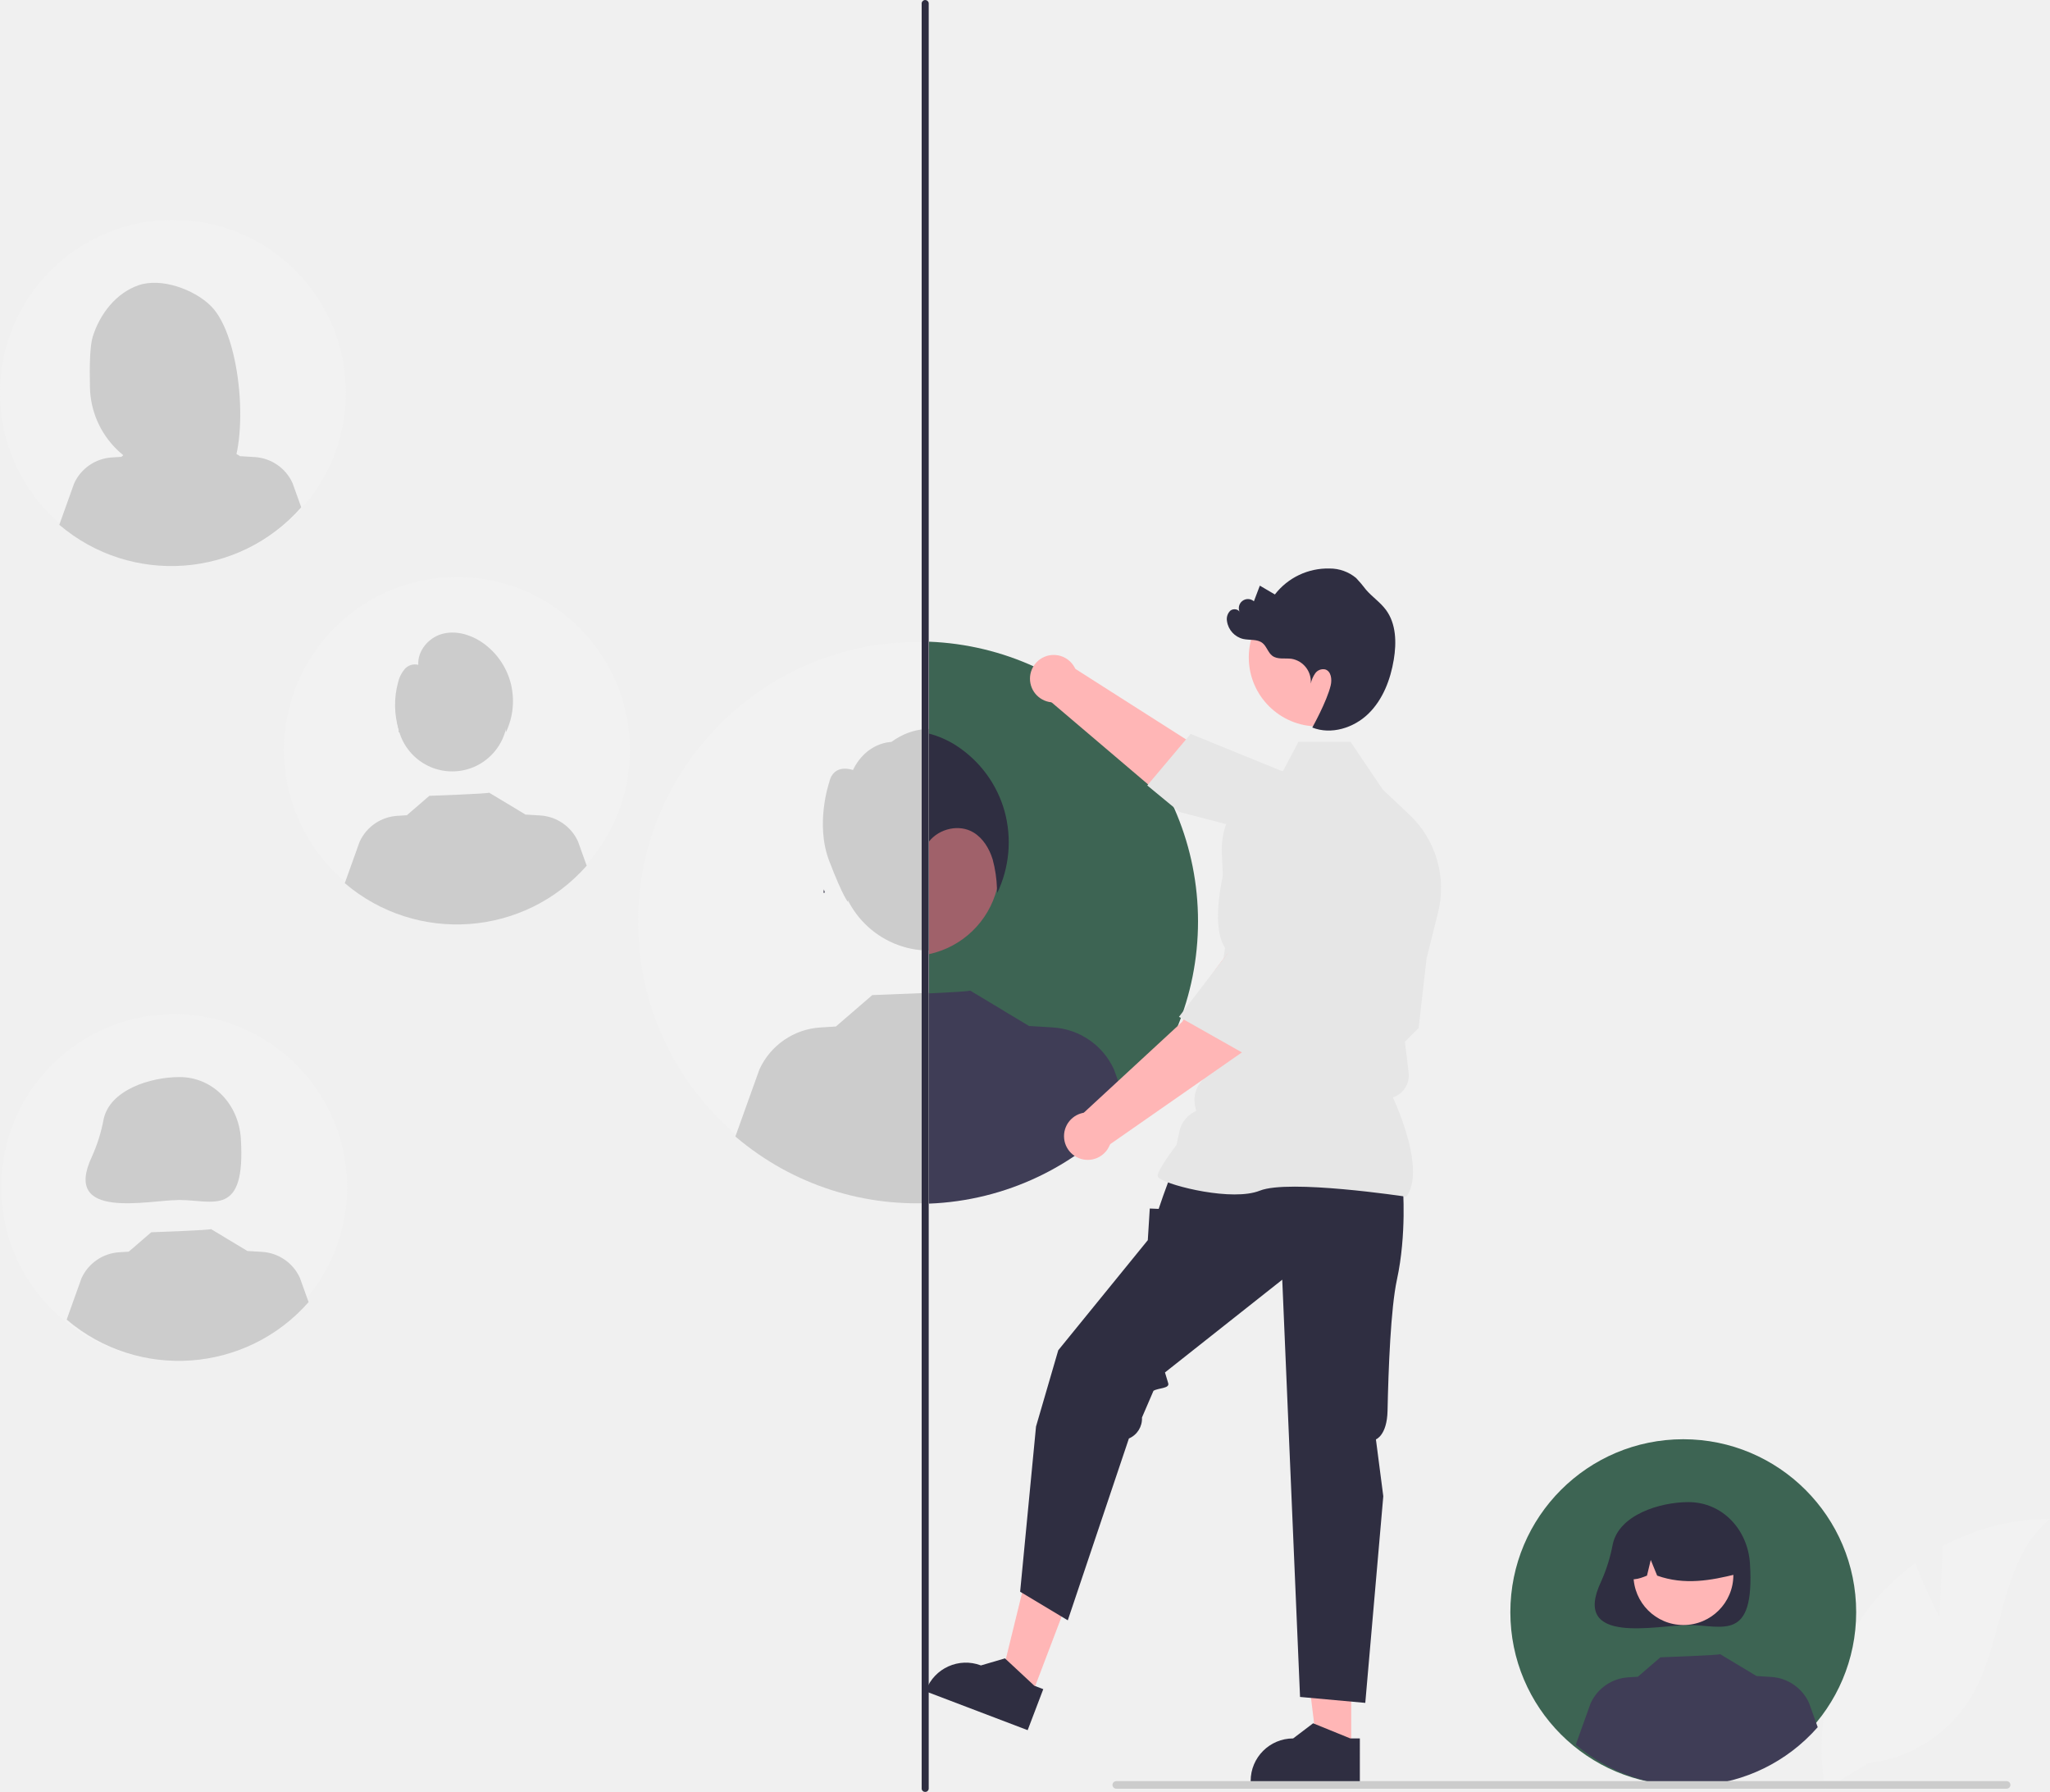
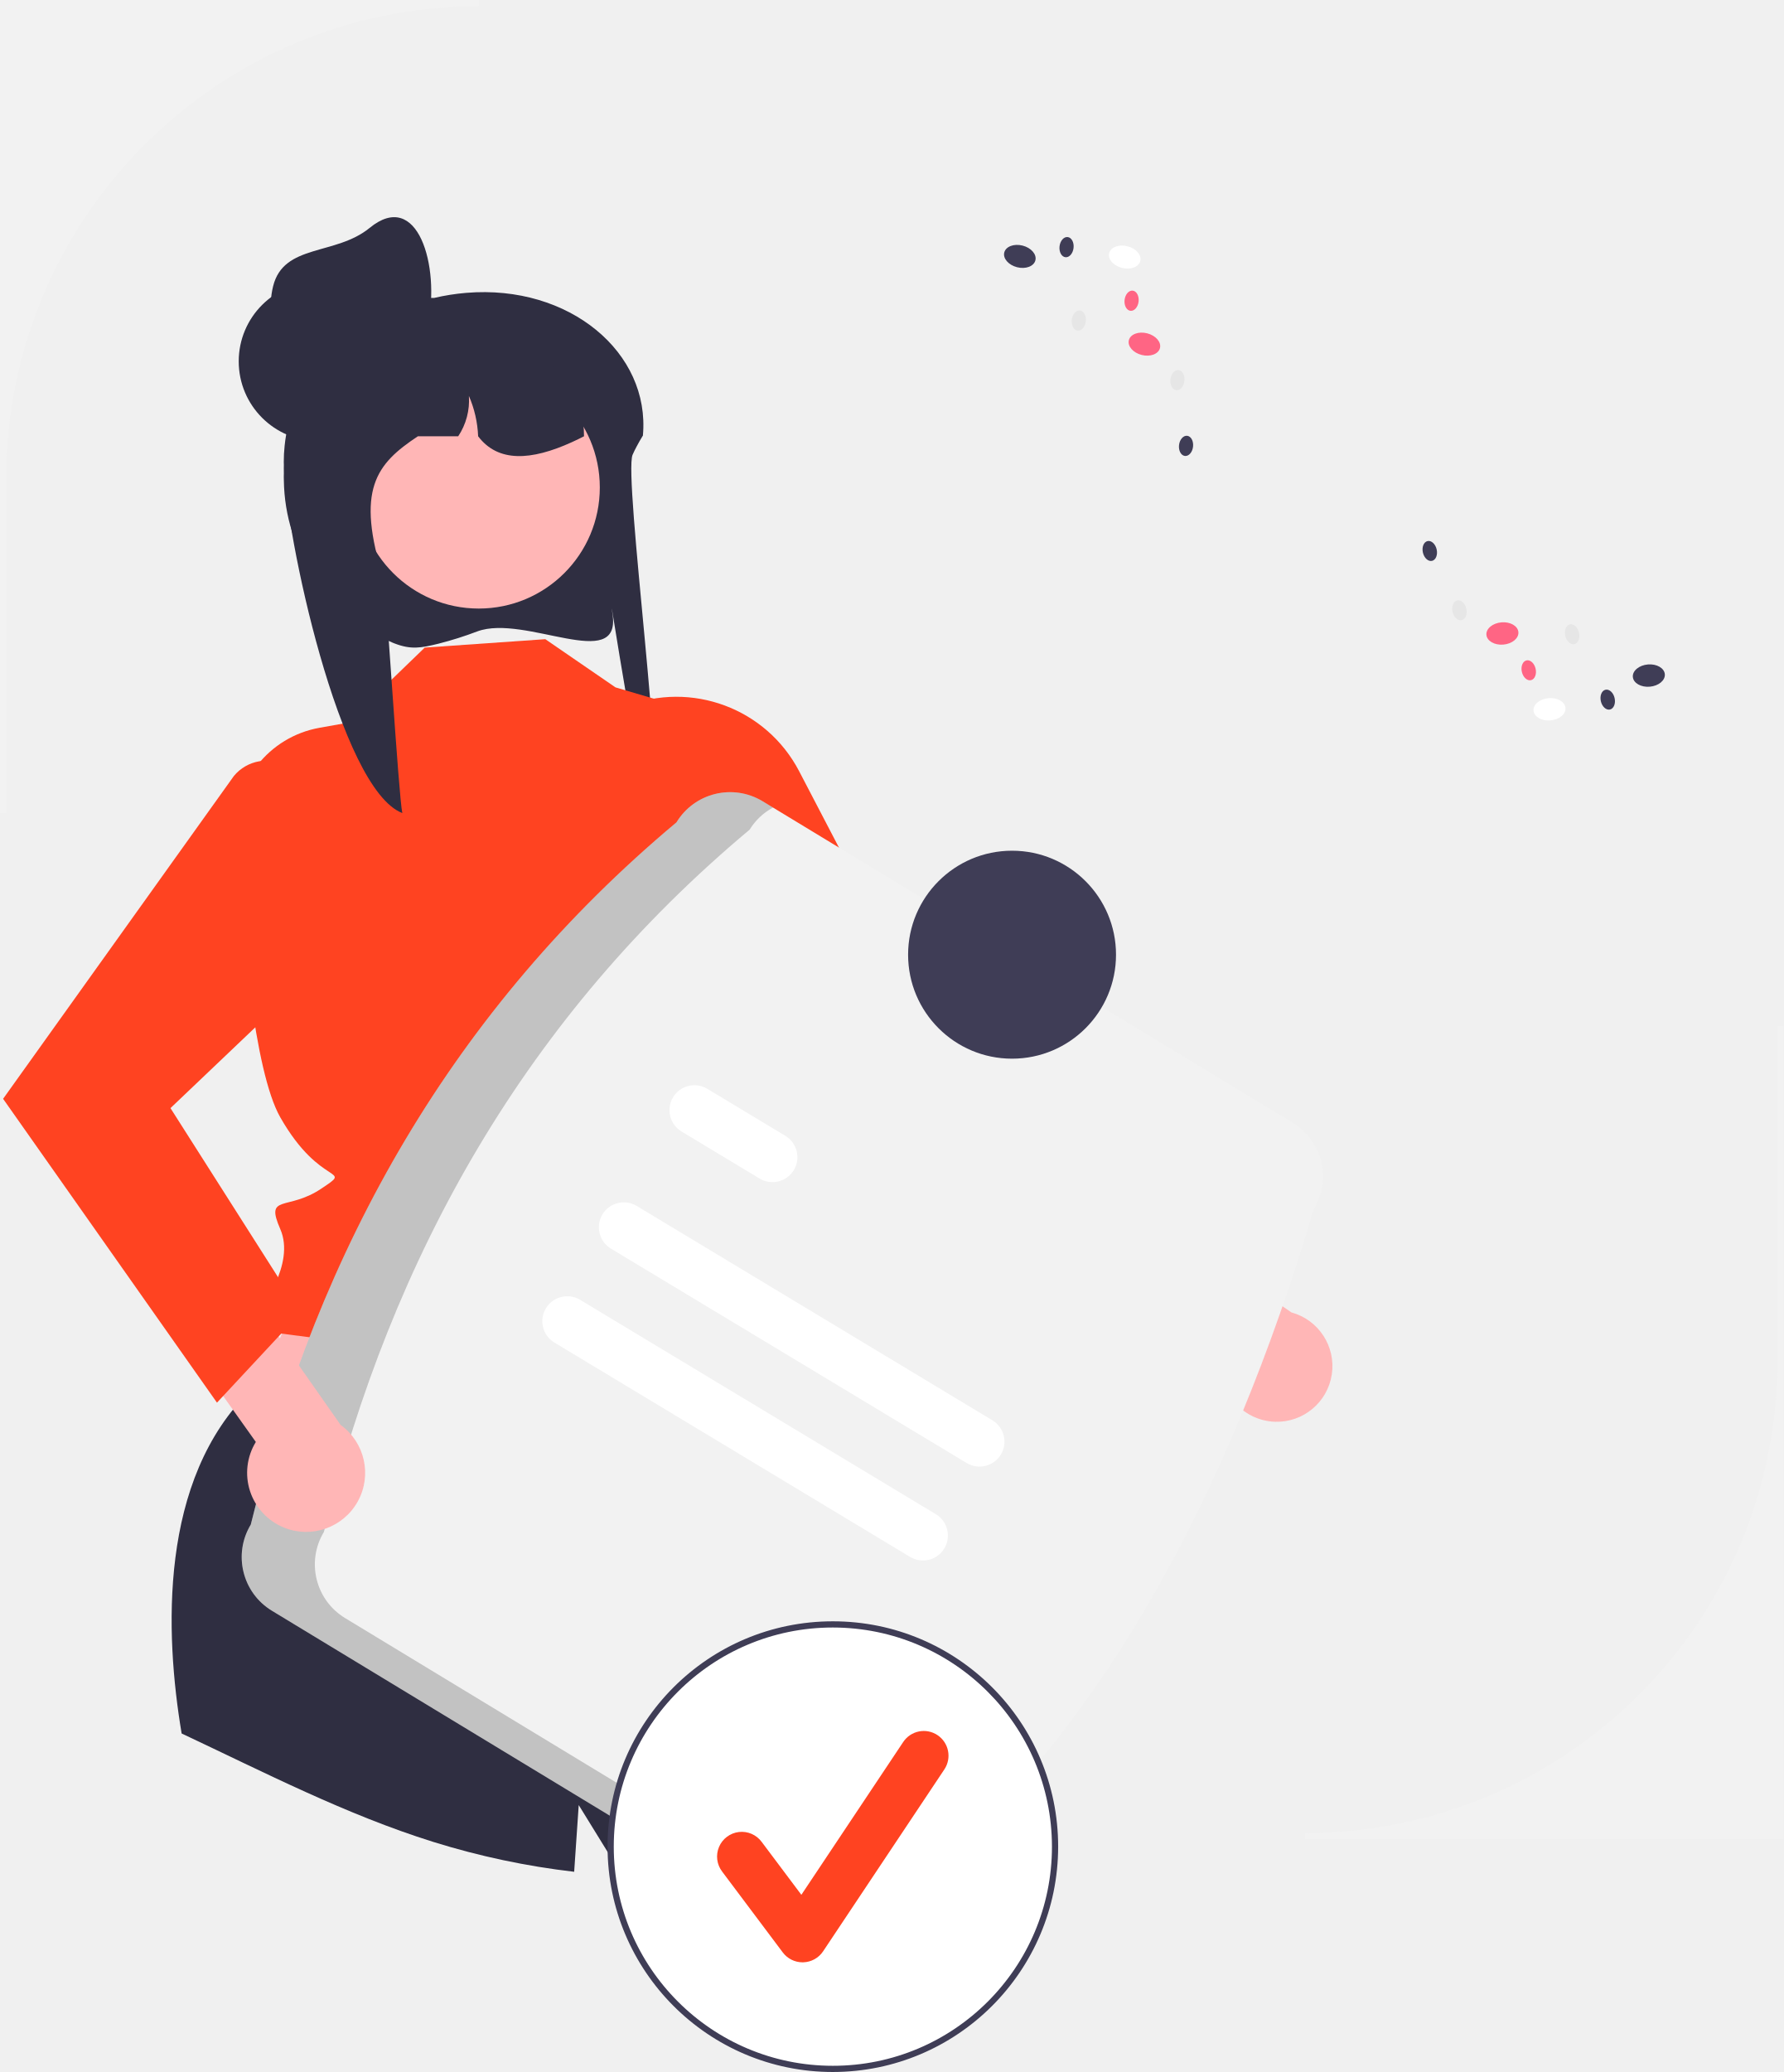
- <svg xmlns="http://www.w3.org/2000/svg" data-name="Layer 1" width="645.354" height="564" viewBox="0 0 645.354 564">
-   <path d="M887.884,677.071l.998-22.434a72.456,72.456,0,0,1,33.796-8.555c-16.231,13.27-14.203,38.851-25.208,56.697A43.582,43.582,0,0,1,865.51,722.919l-13.583,8.316A73.03,73.03,0,0,1,867.32,672.057a70.543,70.543,0,0,1,12.964-12.046C883.538,668.589,887.884,677.071,887.884,677.071Z" transform="translate(-277.323 -168)" fill="#f2f2f2" />
-   <circle cx="529.903" cy="507.44" r="54.434" fill="#3d6453" />
-   <path d="M785.011,654.148a51.145,51.145,0,0,1-3.649,11.647c-9.602,20.314,17.743,13.692,27.516,13.692,10.685,0,20.908,5.618,19.346-19.346-.667-10.664-8.662-19.346-19.346-19.346C799.751,640.794,786.919,644.851,785.011,654.148Z" transform="translate(-277.323 -168)" fill="#2f2e41" />
-   <circle cx="529.953" cy="495.761" r="15.721" fill="#ffb6b6" />
-   <path d="M796.6,647.736a18.008,18.008,0,0,1,27.378,15.716c-8.011,2.011-16.426,3.55-24.969.481l-2.017-4.938-1.189,4.941c-2.602,1.063-5.21,1.963-7.818-.01A18.387,18.387,0,0,1,796.6,647.736Z" transform="translate(-277.323 -168)" fill="#2f2e41" />
-   <path d="M849.552,711.635a54.415,54.415,0,0,1-76.157,5.504l4.669-13.028a14.01,14.01,0,0,1,11.9-8.172l2.97-.182,7.083-6.109s19.084-.681,18.801-1.008l11.56,6.953-.01-.048,4.544.278a14.004,14.004,0,0,1,11.9,8.172Z" transform="translate(-277.323 -168)" fill="#3f3d56" />
-   <path d="M386.192,291.749a54.434,54.434,0,1,1-54.338-54.531A54.294,54.294,0,0,1,386.192,291.749Z" transform="translate(-277.323 -168)" fill="#f2f2f2" />
-   <path d="M306.528,273.945c2.251-7.173,7.369-13.752,14.448-16.177,7.079-2.425,17.445,1.269,22.767,6.573,9.735,9.702,12.111,43.032,5.422,53.564-1.33-.07-5.921-.122-7.267-.173l-1.905-6.348v6.286q-3.218-.099-6.486-.137a28.226,28.226,0,0,1-27.867-27.529C305.466,283.017,305.641,276.772,306.528,273.945Z" transform="translate(-277.323 -168)" fill="#ccc" />
-   <circle cx="53.627" cy="114.206" r="15.513" fill="#ccc" />
-   <path d="M317.561,268.581l17.862-8.944,0,0a22.451,22.451,0,0,1,13.15,18.601l.445,5.333-7.48-1.904-.819-6.819-1.27,6.287-3.452-.878L336.03,269.67l-3.454,10.579-12.329-2.832Z" transform="translate(-277.323 -168)" fill="#ccc" />
-   <path d="M372.151,327.675a54.415,54.415,0,0,1-76.157,5.504l4.669-13.028A14.01,14.01,0,0,1,312.563,311.979l2.97-.182,7.083-6.109s19.084-.681,18.801-1.008l11.56,6.953-.01-.048,4.544.278a14.004,14.004,0,0,1,11.9,8.172Z" transform="translate(-277.323 -168)" fill="#ccc" />
-   <circle cx="54.822" cy="373.652" r="54.434" fill="#f2f2f2" />
-   <path d="M309.929,520.361a51.145,51.145,0,0,1-3.649,11.647c-9.602,20.314,17.743,13.692,27.516,13.692,10.685,0,20.908,5.618,19.346-19.346-.667-10.664-8.662-19.346-19.346-19.346C324.669,507.007,311.838,511.064,309.929,520.361Z" transform="translate(-277.323 -168)" fill="#ccc" />
-   <circle cx="54.872" cy="361.974" r="15.721" fill="#ccc" />
-   <path d="M321.519,513.948a18.008,18.008,0,0,1,27.378,15.716c-8.011,2.011-16.426,3.55-24.969.481l-2.017-4.938-1.189,4.941c-2.602,1.063-5.21,1.963-7.818-.01A18.387,18.387,0,0,1,321.519,513.948Z" transform="translate(-277.323 -168)" fill="#ccc" />
-   <path d="M374.47,577.848a54.415,54.415,0,0,1-76.157,5.504l4.669-13.028a14.01,14.01,0,0,1,11.9-8.172l2.97-.182,7.083-6.109s19.084-.681,18.801-1.008l11.56,6.953-.01-.048,4.544.278a14.004,14.004,0,0,1,11.9,8.172Z" transform="translate(-277.323 -168)" fill="#ccc" />
-   <circle cx="289.014" cy="290.203" r="88.134" fill="#f2f2f2" />
-   <circle cx="292.606" cy="270.454" r="28.739" fill="#ccc" />
-   <path id="e457262b-f043-4272-b9dd-aba1e09de7d8-253" data-name="bf427902-b9bf-4946-b5d7-5c1c7e04535e" d="M595.232,419.469s7.483-14.304-8.979-15.605c0,0-14.034-12.731-28.338-2.327,0,0-7.802,0-12.069,8.829,0,0-6.137-2.327-7.485,3.901,0,0-4.49,13.004,0,24.708s5.982,13.004,5.982,13.004-3.151-14.524,14.809-15.824,34.437-12.552,35.933,1.753,3.142,7.843,3.142,7.843S612.443,425.321,595.232,419.469Z" transform="translate(-277.323 -168)" fill="#ccc" />
-   <path d="M632.13,516.807a88.103,88.103,0,0,1-123.305,8.911l7.559-21.093a22.684,22.684,0,0,1,19.268-13.231l4.809-.295,11.467-9.89s30.898-1.103,30.44-1.632l18.716,11.258-.016-.078,7.357.451A22.674,22.674,0,0,1,627.694,504.438Z" transform="translate(-277.323 -168)" fill="#ccc" />
-   <circle cx="143.856" cy="236.059" r="54.434" fill="#f2f2f2" />
-   <circle cx="142.354" cy="225.426" r="17.376" fill="#ccc" />
-   <path d="M462.017,440.48a54.415,54.415,0,0,1-76.157,5.504l4.669-13.028a14.01,14.01,0,0,1,11.9-8.172l2.97-.182,7.083-6.109s19.084-.681,18.801-1.008l11.56,6.953-.01-.048,4.544.278A14.004,14.004,0,0,1,459.277,432.841Z" transform="translate(-277.323 -168)" fill="#ccc" />
-   <path d="M438.003,382.65a22.403,22.403,0,0,0-9.382-12.765c-3.648-2.333-8.2-3.524-12.333-2.291s-7.555,5.29-7.284,9.672a4.24,4.24,0,0,0-4.28,1.322,9.811,9.811,0,0,0-2.1,4.251,27.028,27.028,0,0,0,.253,14.966l-.082.698c2.016-.334,3.546-2.064,4.497-3.907s1.498-3.888,2.529-5.686,2.742-3.402,4.784-3.458l-.18,3.121,5.27-2.715q-.627,1.499-1.254,2.999,2.301-.962,4.603-1.924-.257,1.442-.514,2.884a6.848,6.848,0,0,1,9.428-3.048,9.1,9.1,0,0,1,3.72,5.233,27.569,27.569,0,0,1,.891,6.531A22.841,22.841,0,0,0,438.003,382.65Z" transform="translate(-277.323 -168)" fill="#ccc" />
-   <path d="M536.697,447.902v.032a1.403,1.403,0,0,1-.097-.372Z" transform="translate(-277.323 -168)" fill="#f2f2f2" />
-   <path d="M536.697,447.935c.081.34.178.68.275,1.004a2.994,2.994,0,0,1-.405.081Z" transform="translate(-277.323 -168)" fill="#f2f2f2" />
-   <path d="M654.469,458.021a88.126,88.126,0,0,1-84.678,88.046V369.976A88.107,88.107,0,0,1,654.469,458.021Z" transform="translate(-277.323 -168)" fill="#3d6453" />
-   <path d="M536.6,447.562l.097.34v.032A1.403,1.403,0,0,1,536.6,447.562Z" transform="translate(-277.323 -168)" fill="#ffb6b6" />
-   <path d="M592.038,440.811a27.665,27.665,0,0,1-.858,6.897v.016a28.172,28.172,0,0,1-21.388,20.595V413.286A28.165,28.165,0,0,1,592.038,440.811Z" transform="translate(-277.323 -168)" fill="#a0616a" />
-   <path d="M632.45,516.988a87.797,87.797,0,0,1-62.659,29.856V480.672c6.881-.324,13.115-.664,12.904-.907l18.717,11.253-.016-.081,7.351.453a22.641,22.641,0,0,1,19.267,13.228l4.258,11.868Z" transform="translate(-277.323 -168)" fill="#3f3d56" />
-   <path d="M536.697,447.935c.081.34.178.68.275,1.004a2.994,2.994,0,0,1-.405.081Z" transform="translate(-277.323 -168)" fill="#2f2e41" />
-   <path d="M591.261,449.068c-.032-.453-.049-.891-.081-1.344v-.016a40.081,40.081,0,0,0-1.36-9.213c-1.052-3.4-3.028-6.654-6.023-8.468-4.485-2.72-10.783-1.247-14.005,2.833V398.909a29.577,29.577,0,0,1,8.597,3.789,36.242,36.242,0,0,1,15.187,20.66A37.013,37.013,0,0,1,591.261,449.068Z" transform="translate(-277.323 -168)" fill="#2f2e41" />
-   <path d="M568.58,732a1.059,1.059,0,0,1-1.11-1V169a1.116,1.116,0,0,1,2.219,0V731A1.059,1.059,0,0,1,568.58,732Z" transform="translate(-277.323 -168)" fill="#2f2e41" />
-   <path d="M679.144,430.696l-30.658-7.521-40.875-34.75,6.807-10.806,37.028,23.589s24.498,6.22,32.876,13.392Z" transform="translate(-277.323 -168)" fill="#ffb6b6" />
-   <circle cx="331.711" cy="213.614" r="7.469" fill="#ffb6b6" />
-   <path d="M680.584,410.587l-28.431-11.593L638.489,415.22l10.151,8.364,27.673,7.192.02.073c1.943,7.164,14.441,12.027,24.583,14.846a13.696,13.696,0,0,0,16.575-8.653h0a13.726,13.726,0,0,0-3.225-14.126l-9.21-9.235Z" transform="translate(-277.323 -168)" fill="#e6e6e6" />
-   <polygon points="324.649 533.953 314.685 530.161 324.567 489.926 339.272 495.522 324.649 533.953" fill="#ffb6b6" />
-   <path d="M605.752,699.667,602.947,698.6l-9.255-8.619-7.562,2.219-.001-0a13.38,13.38,0,0,0-17.263,7.747l-.155.406,32.127,12.224Z" transform="translate(-277.323 -168)" fill="#2f2e41" />
-   <polygon points="425.371 550.657 414.711 550.656 409.639 509.537 425.373 509.538 425.371 550.657" fill="#ffb6b6" />
-   <path d="M705.414,715.176l-3.001-0-11.715-4.764-6.279,4.764h-.001a13.38,13.38,0,0,0-13.379,13.379v.435l34.374.001Z" transform="translate(-277.323 -168)" fill="#2f2e41" />
-   <path d="M718.95,541.54s1.245,14.938-1.867,29.253c-1.951,8.974-2.679,28.164-2.95,41.237-.162,7.782-3.662,9.022-3.662,9.022l2.322,17.895-5.668,65.041-20.54-1.867-5.602-131.329-36.917,29.191,1.024,3.414c.498,1.66-3.175,1.447-4.644,2.366h0l-3.622,8.403A6.804,6.804,0,0,1,632.709,620.769h0L613.47,678l-15-9,5-52,7-24L638.659,558.345l.622-9.959,2.801.115,1.426-4.161,2.62-7.158Z" transform="translate(-277.323 -168)" fill="#2f2e41" />
-   <path d="M720.026,544.678l.111-.156c5.924-8.294-2.986-28.225-4.33-31.115v0a7.254,7.254,0,0,0,4.965-7.747l-.579-4.925-.604-4.83,4.326-4.326.012-.108,2.49-21.784,3.62-14.469a31.766,31.766,0,0,0-9.016-30.785l-8.367-7.889-10.169-15.046H686.086l-5.623,10.62a23.901,23.901,0,0,0-18.493,24.403l1.274,27.854-4.989,34.681-.003,6.276-2.598,2.888a8.986,8.986,0,0,0-2.132,7.773l.342,1.708h0a8.986,8.986,0,0,0-5.247,6.376l-.913,4.258c-.781,1.03-5.934,7.902-5.934,9.78,0,.282.208.555.655.857,3.512,2.378,22.923,7.226,31.515,3.789,9.151-3.659,45.53,1.83,45.896,1.886Z" transform="translate(-277.323 -168)" fill="#e6e6e6" />
-   <circle cx="414.844" cy="206.923" r="21.718" fill="#ffb6b6" />
-   <path d="M685.084,470.325,669.997,498.053l-44.021,30.667-8.714-9.336,32.248-29.792s12.259-22.103,21.329-28.377Z" transform="translate(-277.323 -168)" fill="#ffb6b6" />
-   <circle cx="342.429" cy="357.608" r="7.469" fill="#ffb6b6" />
-   <path d="M683.726,474.021l9.487-22.77-3.431-12.583a13.727,13.727,0,0,0-10.652-9.823h0a13.695,13.695,0,0,0-15.75,10.077c-2.598,10.201-4.594,23.463.654,28.711l.053.053-15.617,20.366,23,13Z" transform="translate(-277.323 -168)" fill="#e6e6e6" />
-   <path d="M713.624,359.957c-1.766-2.38-4.304-4.072-6.245-6.311a43.017,43.017,0,0,0-3.147-3.72,12.926,12.926,0,0,0-8.356-2.985,21.085,21.085,0,0,0-17.212,8.169q-2.367-1.388-4.734-2.776-.935,2.461-1.87,4.923a2.87,2.87,0,0,0-4.373,3.591c-.376-1.161-2.096-1.407-3.045-.64a3.668,3.668,0,0,0-1.048,3.341,6.725,6.725,0,0,0,5.073,5.562c2.059.459,4.456-.023,6.105,1.294,1.321,1.056,1.72,2.979,3.069,4,1.662,1.258,4.011.676,6.076.954a7.301,7.301,0,0,1,6.041,7.803,9.047,9.047,0,0,1,1.413-3.246,3.081,3.081,0,0,1,3.13-1.214c1.881.564,2.189,3.129,1.733,5.039-1.209,5.067-5.793,13.257-5.793,13.257,5.951,2.348,13.041.128,17.633-4.327,4.592-4.455,6.983-10.762,8.025-17.074C716.981,370.243,716.856,364.314,713.624,359.957Z" transform="translate(-277.323 -168)" fill="#2f2e41" />
-   <path d="M910.215,729.81a1.186,1.186,0,0,1-1.19,1.19h-280.29a1.19,1.19,0,1,1,0-2.38h280.29A1.187,1.187,0,0,1,910.215,729.81Z" transform="translate(-277.323 -168)" fill="#ccc" />
+ <svg xmlns="http://www.w3.org/2000/svg" data-name="Layer 1" width="575.455" height="668.319" viewBox="0 0 575.455 668.319">
+   <path d="M887.728,709.088H733.272v-2h0A152.455,152.455,0,0,0,885.728,554.633V446.841h2Z" transform="translate(-312.2725 -115.8407)" fill="#f2f2f2" />
+   <path d="M466.29,319.488a114.228,114.228,0,0,1-12.558,3.971c-5.626,1.371-8.802,2.007-14.231-.101-.191-.074-.373-.147-.544-.219a57.679,57.679,0,0,1-35.105-52.299c-.027-.384-.027-.787-.027-1.18a56.192,56.192,0,0,1,.271-5.675,57.37,57.37,0,0,1,1.23-7.633l-.054-.01c-4.396-4.495-6.087-10.653-5.527-16.84A27.832,27.832,0,0,1,412.318,218.689a44.032,44.032,0,0,1,18.281-6.453,46.326,46.326,0,0,1,5.255-.305h16.499a71.282,71.282,0,0,1,10.357-1.633h.027c33.205-2.754,59.391,19.259,56.949,46.043-.018.03-.045.059-.063.089-.706,1.151-1.33,2.243-1.881,3.285-.534.974-.986,1.908-1.375,2.793-3.03,6.846,11.37,113.061,6.205,114.674-2.94.915-14.789-78.123-12.663-63.093C512.585,332.946,481.587,313.833,466.29,319.488Z" transform="translate(-312.2725 -115.8407)" fill="#2f2e41" />
+   <polygon points="204.039 395.654 250.068 493.714 73.005 475.781 109.966 381.645 204.039 395.654" fill="#ffb6b6" />
+   <path d="M608.711,708.101a257.909,257.909,0,0,1-95.64,12.81l-14.09-22.85s-.59,8.51-1.47,21.52a248.821,248.821,0,0,1-45.47-9.64c-28.11-8.79-54.46-22.41-81.17-34.97-5.41-32.25-7.44-81.98,22.47-110.93l160.99,29.5s25.83,19.32,18.92,26.24c-6.91,6.91-7.98,5.84-3.44,10.38,4.54,4.54,14.35,10.61,14.45,14.58C584.301,646.291,595.311,674.401,608.711,708.101Z" transform="translate(-312.2725 -115.8407)" fill="#2f2e41" />
+   <path d="M488.199,322.007l-38.895,2.714L424.165,349.013l-8.804,1.571A32.825,32.825,0,0,0,388.355,384.83c1.811,30.683,5.866,76.528,14.341,91.402,13.141,23.063,23.996,15.827,13.141,23.063s-18.142,1.55-13.141,12.986-6.758,26.105-6.758,26.105l-4.681,4.681,4.965,2.035L554.417,565.686s-13.679-61.502-5.124-76.61,29.296-60.777,10.785-78.646l-18.1-63.694-31.134-9.182Z" transform="translate(-312.2725 -115.8407)" fill="#ff4321" />
+   <path d="M723.647,574.429A17.981,17.981,0,0,1,706.566,553.024L632.36,502.768l8.854-23.943L728.914,539.159a17.956,17.956,0,0,1-5.267,35.27Z" transform="translate(-312.2725 -115.8407)" fill="#ffb6b6" />
+   <path d="M514.05,343.728l-10.783,4.27,57.522,112.344,119.079,81.168,17.165-29.011-90.644-78.294-36.29-69.598A44.665,44.665,0,0,0,514.05,343.728Z" transform="translate(-312.2725 -115.8407)" fill="#ff4321" />
+   <circle cx="154.455" cy="157.231" r="39.056" fill="#ffb6b6" />
+   <path d="M500.69,256.556c-.651.344-1.293.66-1.945.977-.678.326-1.357.651-2.044.959-13.07,5.925-23.717,6.585-30.175-1.936a36.169,36.169,0,0,0-2.976-13.007,20.903,20.903,0,0,1-3.446,13.007H447.097c-13.396,8.891-20.27,17.059-10.972,46.248.606,1.918,4.758,70.047,5.943,75.284-20.279-7.779-37.773-90.371-38.216-112.134-.027-.353-.027-.724-.027-1.085a47.554,47.554,0,0,1,.271-5.219,48.861,48.861,0,0,1,1.23-7.019l-.054-.009a18.331,18.331,0,0,1-5.527-15.486,44.664,44.664,0,0,1,12.41-11.126,79.196,79.196,0,0,1,13.586-5.102c.118-.027.217-.054.335-.081,1.429-.389,2.894-.742,4.36-1.049a81.869,81.869,0,0,1,9.145-1.384c.226-.009.443-.027.642-.027a6.853,6.853,0,0,1,3.491.959c.009,0,.009.009.027.009a6.89,6.89,0,0,1,3.356,5.861h14.491c.534,0,1.067.018,1.601.045,20.18.805,36.398,9.434,37.438,29.271C500.672,255.199,500.69,255.868,500.69,256.556Z" transform="translate(-312.2725 -115.8407)" fill="#2f2e41" />
+   <circle cx="102.747" cy="116.555" r="25.73" fill="#2f2e41" />
+   <path d="M450.344,220.495c-2.923,13.906-17.345,22.224-31.142,18.821a25.73,25.73,0,0,1-18.821-31.142c3.402-13.797,20.147-9.82,31.142-18.821C447.077,176.618,454.287,201.741,450.344,220.495Z" transform="translate(-312.2725 -115.8407)" fill="#2f2e41" />
+   <path d="M393.176,607.597c21.929-89.427,65.38-166.292,137.341-226.514a20.246,20.246,0,0,1,27.777-6.808L729.362,477.998a20.246,20.246,0,0,1,6.807,27.777c-27.466,91.762-68.605,171.388-137.341,226.514a20.245,20.245,0,0,1-27.777,6.808L399.984,635.374A20.246,20.246,0,0,1,393.176,607.597Z" transform="translate(-312.2725 -115.8407)" fill="#f2f2f2" />
+   <path d="M423.582,637.735a20.245,20.245,0,0,1-6.808-27.777c21.929-89.428,65.38-166.292,137.341-226.514a19.984,19.984,0,0,1,7.546-7.128l-3.366-2.041a20.246,20.246,0,0,0-27.777,6.807C458.556,441.305,415.105,518.169,393.176,607.597a20.245,20.245,0,0,0,6.808,27.777L571.052,739.097a20.156,20.156,0,0,0,20.232.32Z" transform="translate(-312.2725 -115.8407)" opacity="0.2" style="isolation:isolate" />
+   <path d="M624.201,587.772l-114.829-69.189a8.044,8.044,0,0,1,8.303-13.78l114.829,69.189a8.044,8.044,0,0,1-8.303,13.779Z" transform="translate(-312.2725 -115.8407)" fill="#fff" />
+   <path d="M557.401,496.021l-25.262-15.222a8.044,8.044,0,0,1,8.259-13.806l.043.026,25.262,15.222a8.044,8.044,0,0,1-8.303,13.779Z" transform="translate(-312.2725 -115.8407)" fill="#fff" />
+   <path d="M605.951,618.061l-114.829-69.189a8.044,8.044,0,0,1,8.286-13.79l.016.01,114.829,69.189a8.044,8.044,0,0,1-8.303,13.779Z" transform="translate(-312.2725 -115.8407)" fill="#fff" />
+   <circle cx="326.511" cy="307.935" r="33.539" fill="#3f3d56" />
+   <circle cx="268.698" cy="595.633" r="71.685" fill="#fff" />
+   <path d="M580.971,784.159a72.685,72.685,0,1,1,72.685-72.686A72.768,72.768,0,0,1,580.971,784.159Zm0-143.37a70.685,70.685,0,1,0,70.685,70.685A70.765,70.765,0,0,0,580.971,640.789Z" transform="translate(-312.2725 -115.8407)" fill="#3f3d56" />
+   <path d="M571.191,748.783a7.972,7.972,0,0,1-6.379-3.19L545.256,719.516a7.974,7.974,0,1,1,12.758-9.568l12.795,17.058,32.862-49.292a7.974,7.974,0,1,1,13.27,8.847L577.827,745.232a7.977,7.977,0,0,1-6.414,3.548C571.339,748.781,571.265,748.783,571.191,748.783Z" transform="translate(-312.2725 -115.8407)" fill="#ff4321" />
+   <ellipse cx="812.172" cy="344.619" rx="5.177" ry="3.601" transform="translate(-338.6792 -45.39552) rotate(-4.88719)" fill="#fff" />
+   <ellipse cx="844.222" cy="333.746" rx="5.177" ry="3.601" transform="translate(-337.6364 -42.70455) rotate(-4.88719)" fill="#3f3d56" />
+   <ellipse cx="796.979" cy="320.166" rx="5.177" ry="3.601" transform="translate(-336.6512 -46.77873) rotate(-4.88719)" fill="#ff6584" />
+   <ellipse cx="783.121" cy="312.684" rx="2.276" ry="3.272" transform="translate(-361.93 64.44338) rotate(-12.7322)" fill="#e6e6e6" />
+   <ellipse cx="773.549" cy="293.556" rx="2.276" ry="3.272" transform="translate(-357.9496 61.86343) rotate(-12.7322)" fill="#3f3d56" />
+   <ellipse cx="819.473" cy="320.419" rx="2.276" ry="3.272" transform="translate(-362.7407 72.64536) rotate(-12.7322)" fill="#e6e6e6" />
+   <ellipse cx="805.474" cy="332.04" rx="2.276" ry="3.272" transform="translate(-365.6462 69.84586) rotate(-12.7322)" fill="#ff6584" />
+   <ellipse cx="830.959" cy="341.505" rx="2.276" ry="3.272" transform="translate(-367.1057 75.69535) rotate(-12.7322)" fill="#3f3d56" />
+   <ellipse cx="675.135" cy="198.762" rx="3.601" ry="5.177" transform="translate(4.33932 688.5405) rotate(-75.77932)" fill="#fff" />
+   <ellipse cx="641.291" cy="198.544" rx="3.601" ry="5.177" transform="translate(-20.9789 655.5694) rotate(-75.77932)" fill="#3f3d56" />
+   <ellipse cx="681.486" cy="226.84" rx="3.601" ry="5.177" transform="translate(-18.0879 715.8777) rotate(-75.77932)" fill="#ff6584" />
+   <ellipse cx="692.131" cy="238.447" rx="3.272" ry="2.276" transform="translate(66.02744 783.9782) rotate(-83.62433)" fill="#e6e6e6" />
+   <ellipse cx="694.914" cy="259.655" rx="3.272" ry="2.276" transform="translate(47.42466 805.5966) rotate(-83.62433)" fill="#3f3d56" />
+   <ellipse cx="660.314" cy="219.239" rx="3.272" ry="2.276" transform="translate(56.83259 735.2825) rotate(-83.62433)" fill="#e6e6e6" />
+   <ellipse cx="677.346" cy="212.841" rx="3.272" ry="2.276" transform="translate(78.33185 746.5209) rotate(-83.62433)" fill="#ff6584" />
+   <ellipse cx="656.363" cy="195.554" rx="3.272" ry="2.276" transform="translate(76.85916 710.3015) rotate(-83.62433)" fill="#3f3d56" />
+   <path d="M314.272,378.088h-2V115.841H466.728v2h-0A152.455,152.455,0,0,0,314.272,270.296Z" transform="translate(-312.2725 -115.8407)" fill="#f2f2f2" />
+   <path d="M403.842,608.544a19.072,19.072,0,0,1-9.035-27.606l-55.105-77.461L357.38,482.968l64.777,92.48a19.046,19.046,0,0,1-18.314,33.096Z" transform="translate(-312.2725 -115.8407)" fill="#ffb6b6" />
+   <path d="M405.109,363.073h0a13.6,13.6,0,0,0-17.382,3.06L313.272,470.262l69,98,27-29-42-66,55.818-53.145A44.665,44.665,0,0,0,405.109,363.073Z" transform="translate(-312.2725 -115.8407)" fill="#ff4321" />
</svg>
